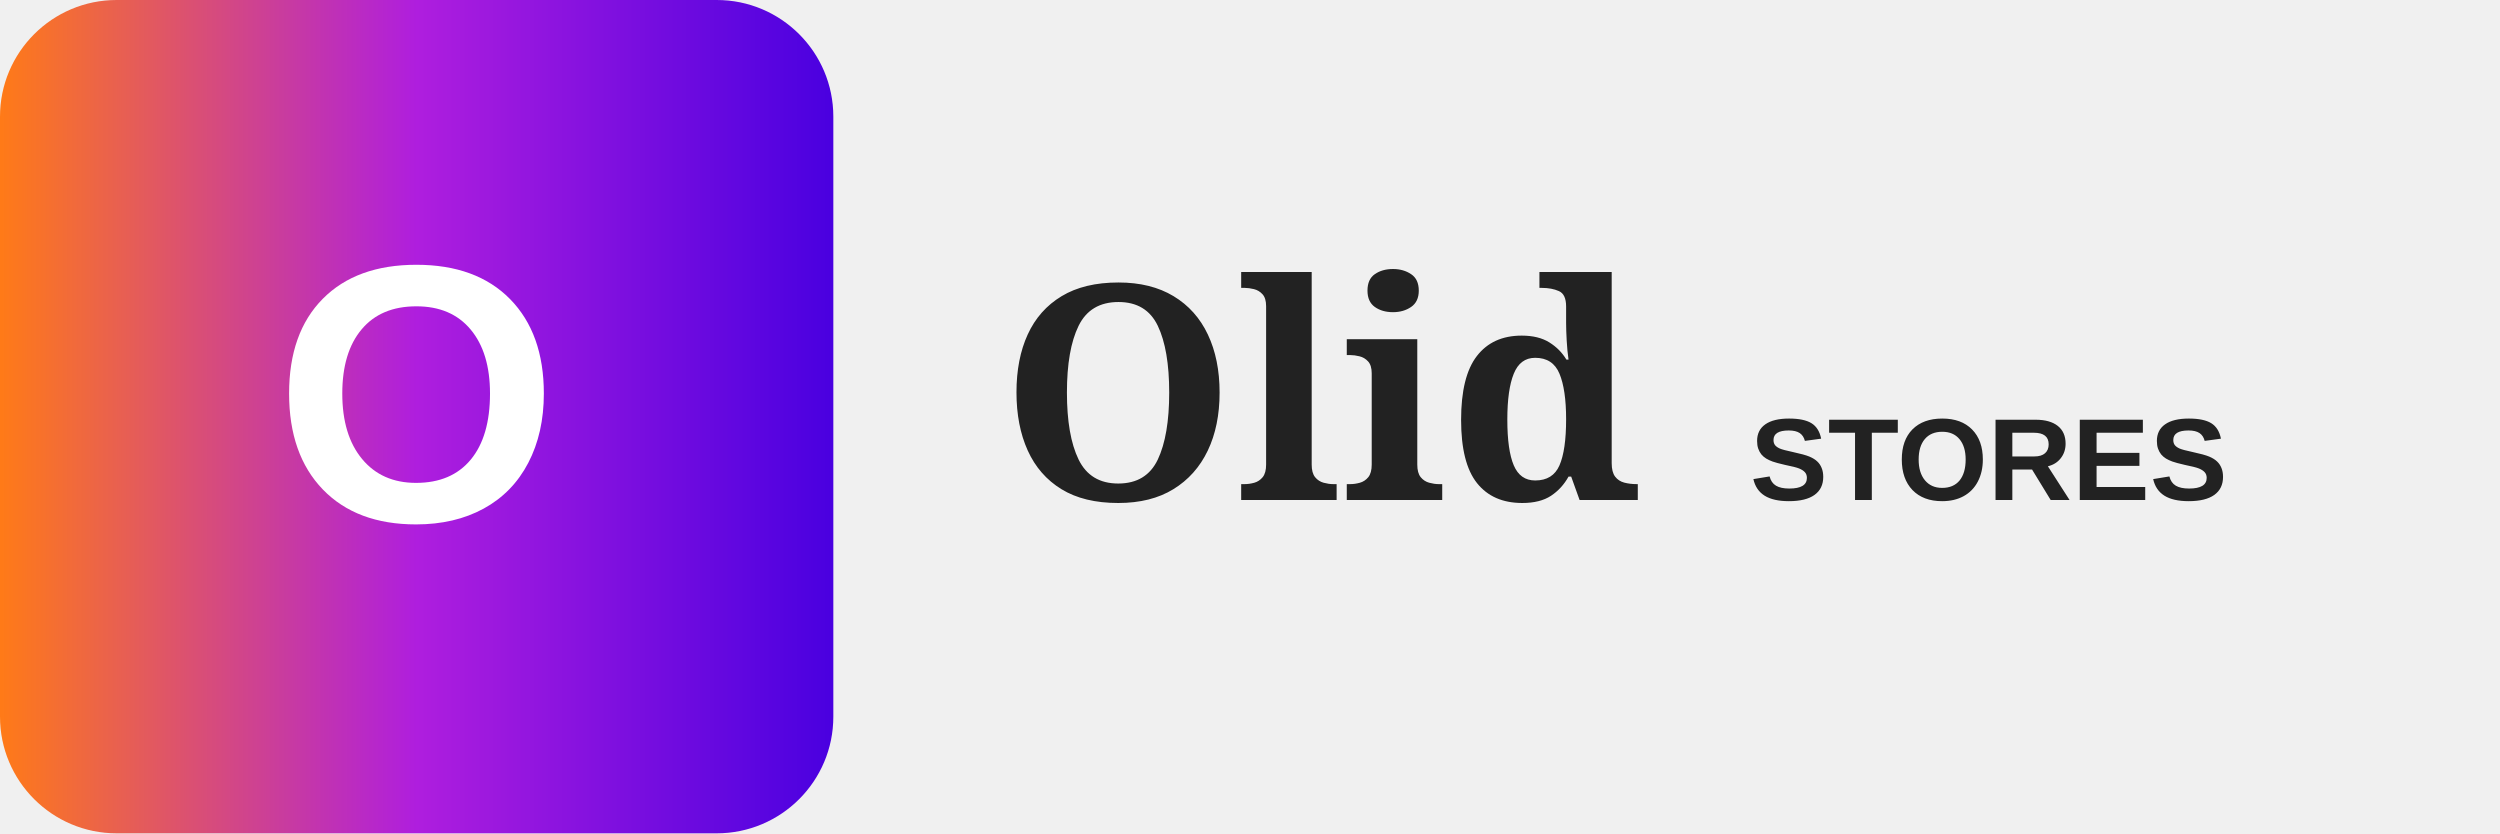
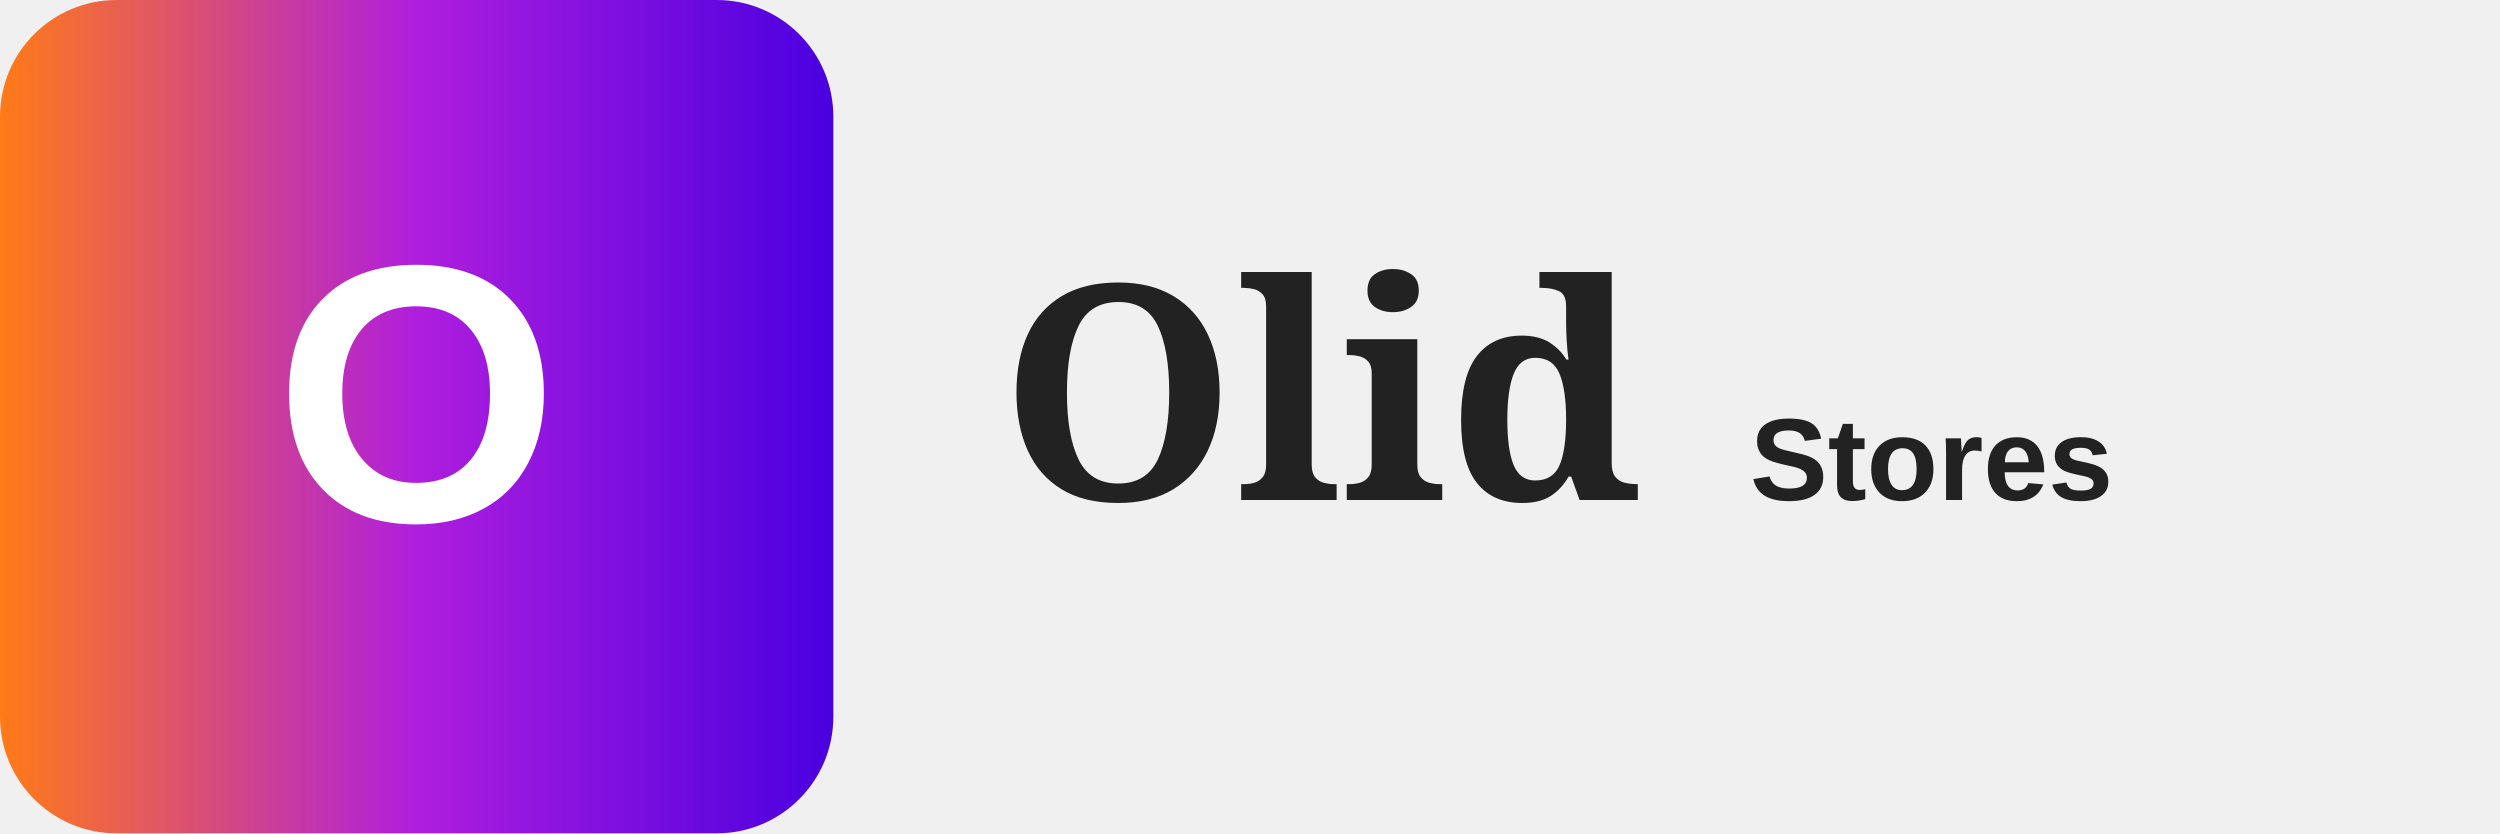
<svg xmlns="http://www.w3.org/2000/svg" viewBox="0 0 600 200" role="img" aria-labelledby="title desc">
  <defs>
    <linearGradient id="g1" x1="0%" x2="100%" y1="0%" y2="0%">
      <stop offset="0%" stop-color="#FF7A18" />
      <stop offset="50%" stop-color="#AF1EDE" />
      <stop offset="100%" stop-color="#4A00E0" />
    </linearGradient>
  </defs>
  <rect x="0" y="0" width="200" height="200" rx="28" ry="28" fill="url(#g1)" />
  <text x="100" y="125" text-anchor="middle" font-family="Poppins, Arial, sans-serif" font-size="88" font-weight="900" fill="#fff">O</text>
  <text x="240" y="120" font-family="Playfair Display, Georgia, serif" font-size="72" font-weight="700" fill="#222">Olid</text>
-   <text x="420" y="120" font-family="Poppins, Arial, sans-serif" font-size="28" font-weight="900" fill="#222">STORES</text>
+   <text x="420" y="120" font-family="Poppins, Arial, sans-serif" font-size="28" font-weight="900" fill="#222">Stores</text>
</svg>
